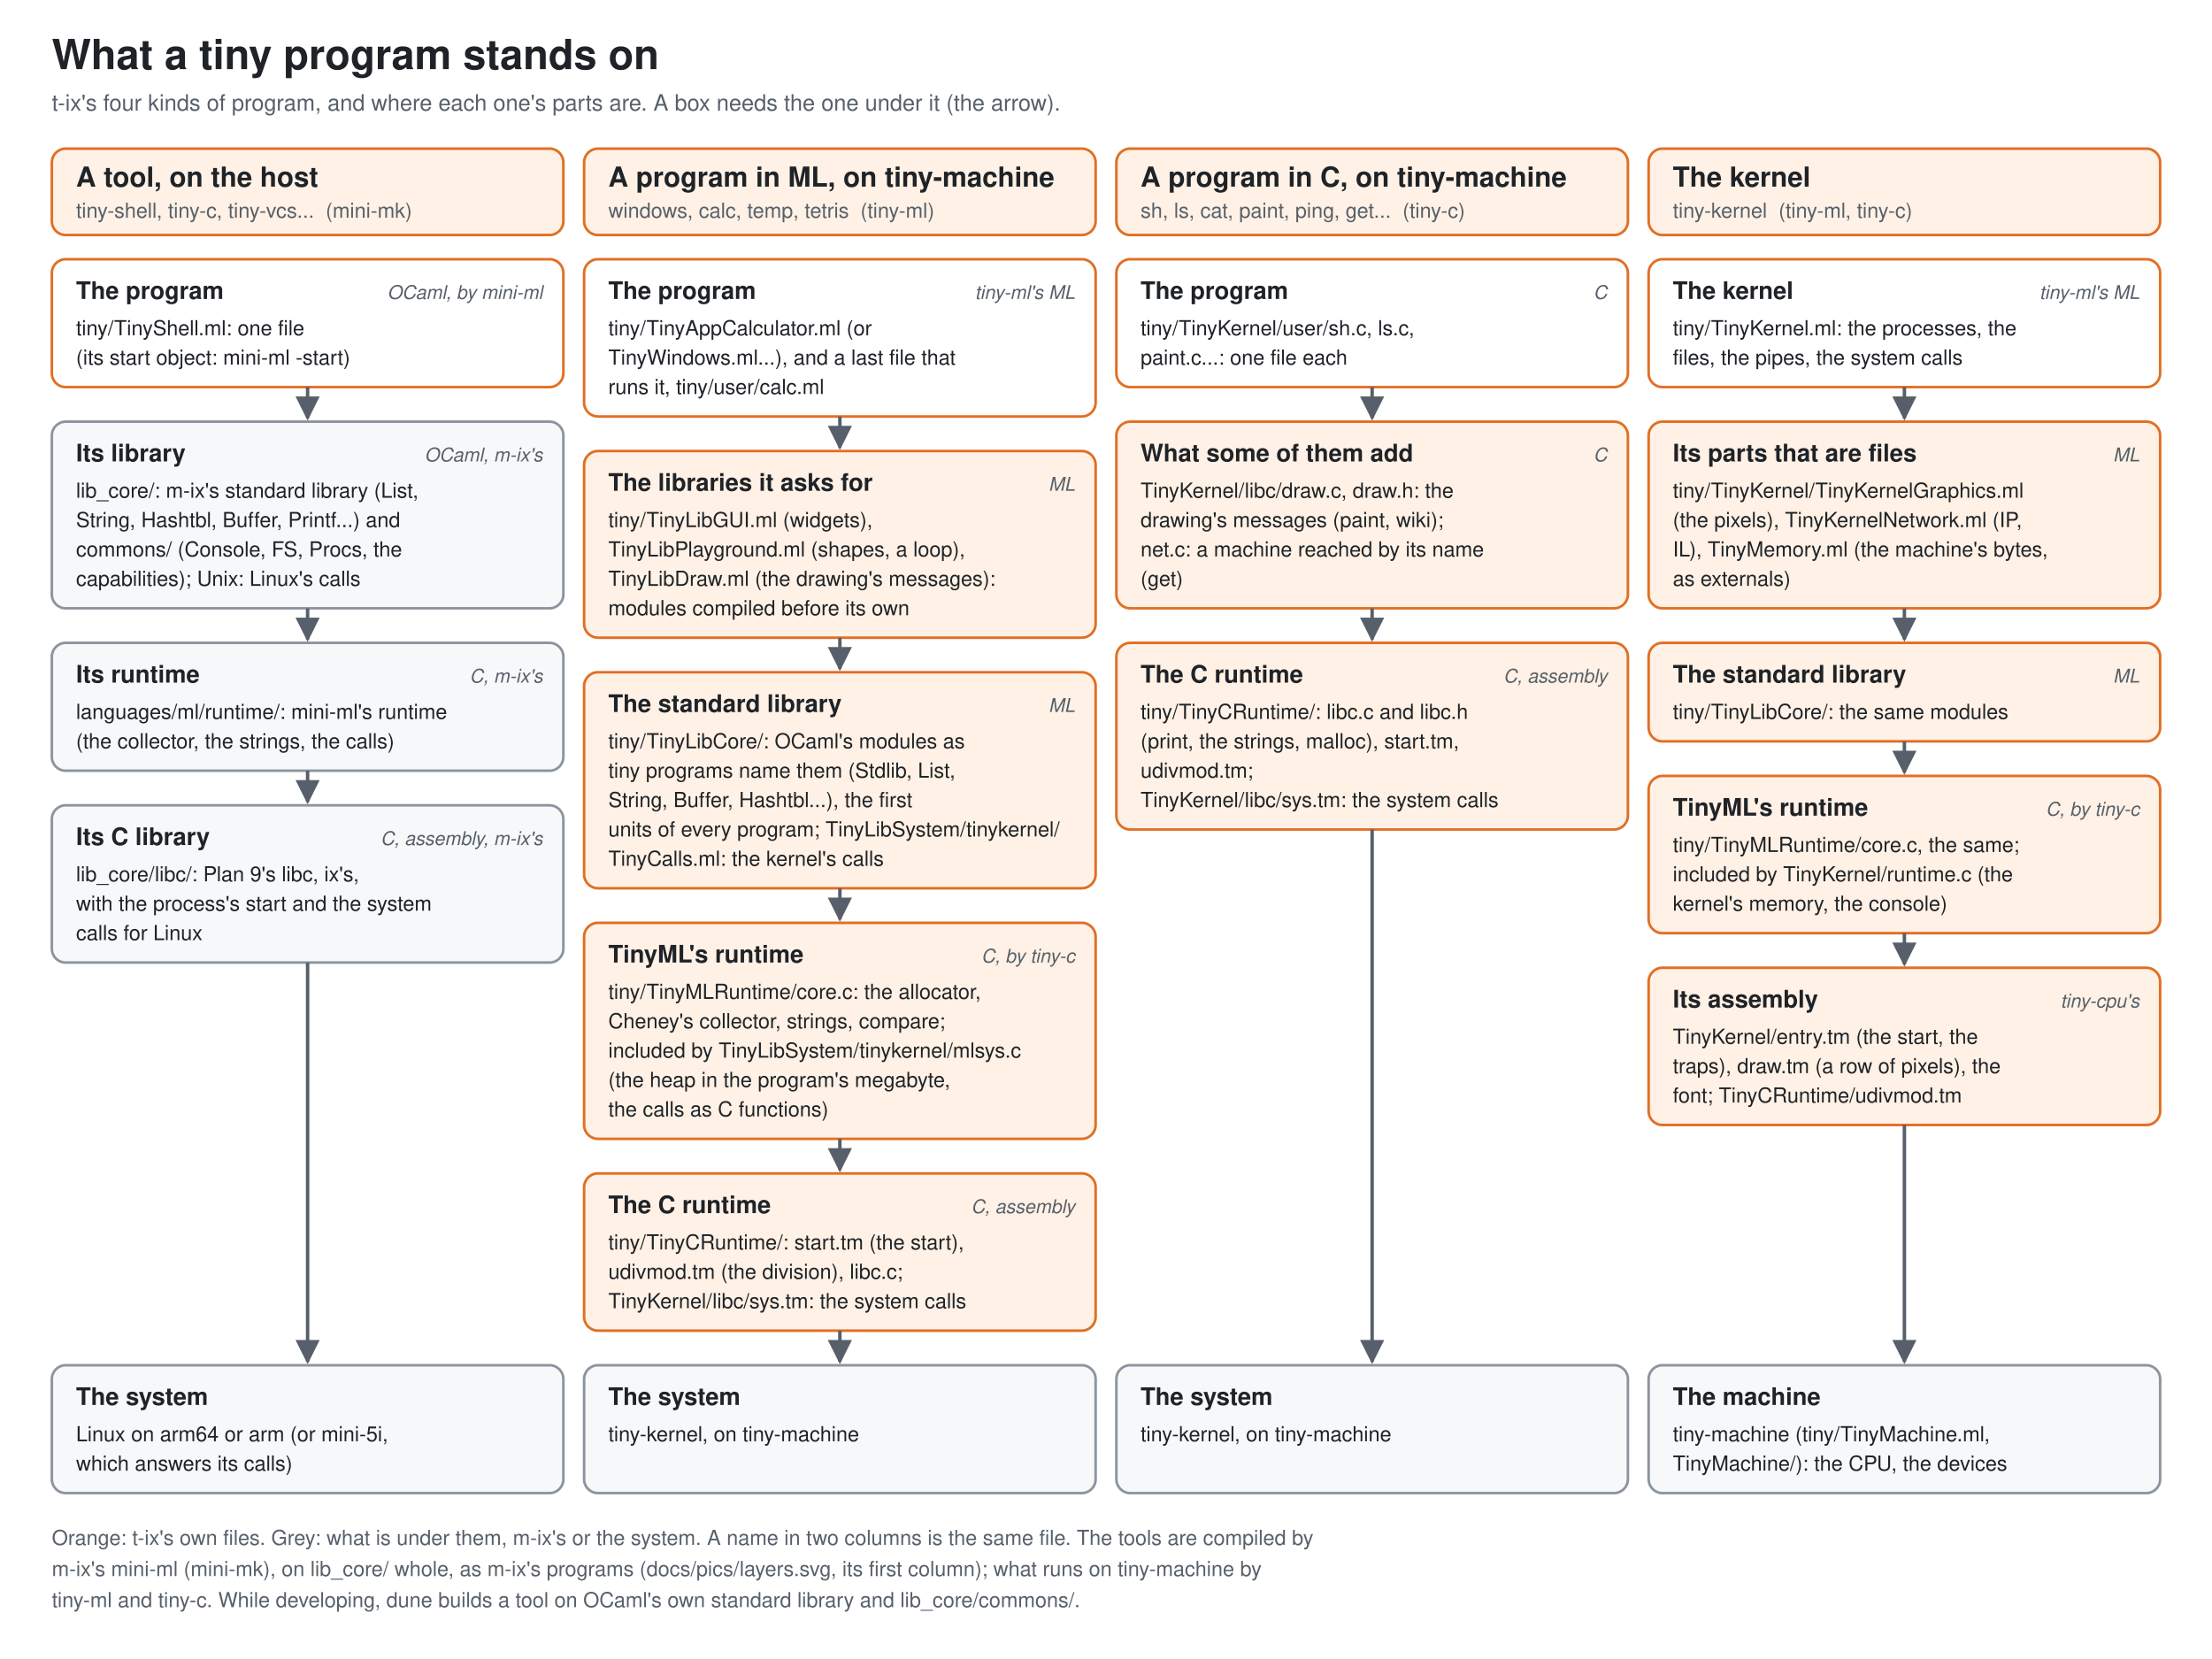
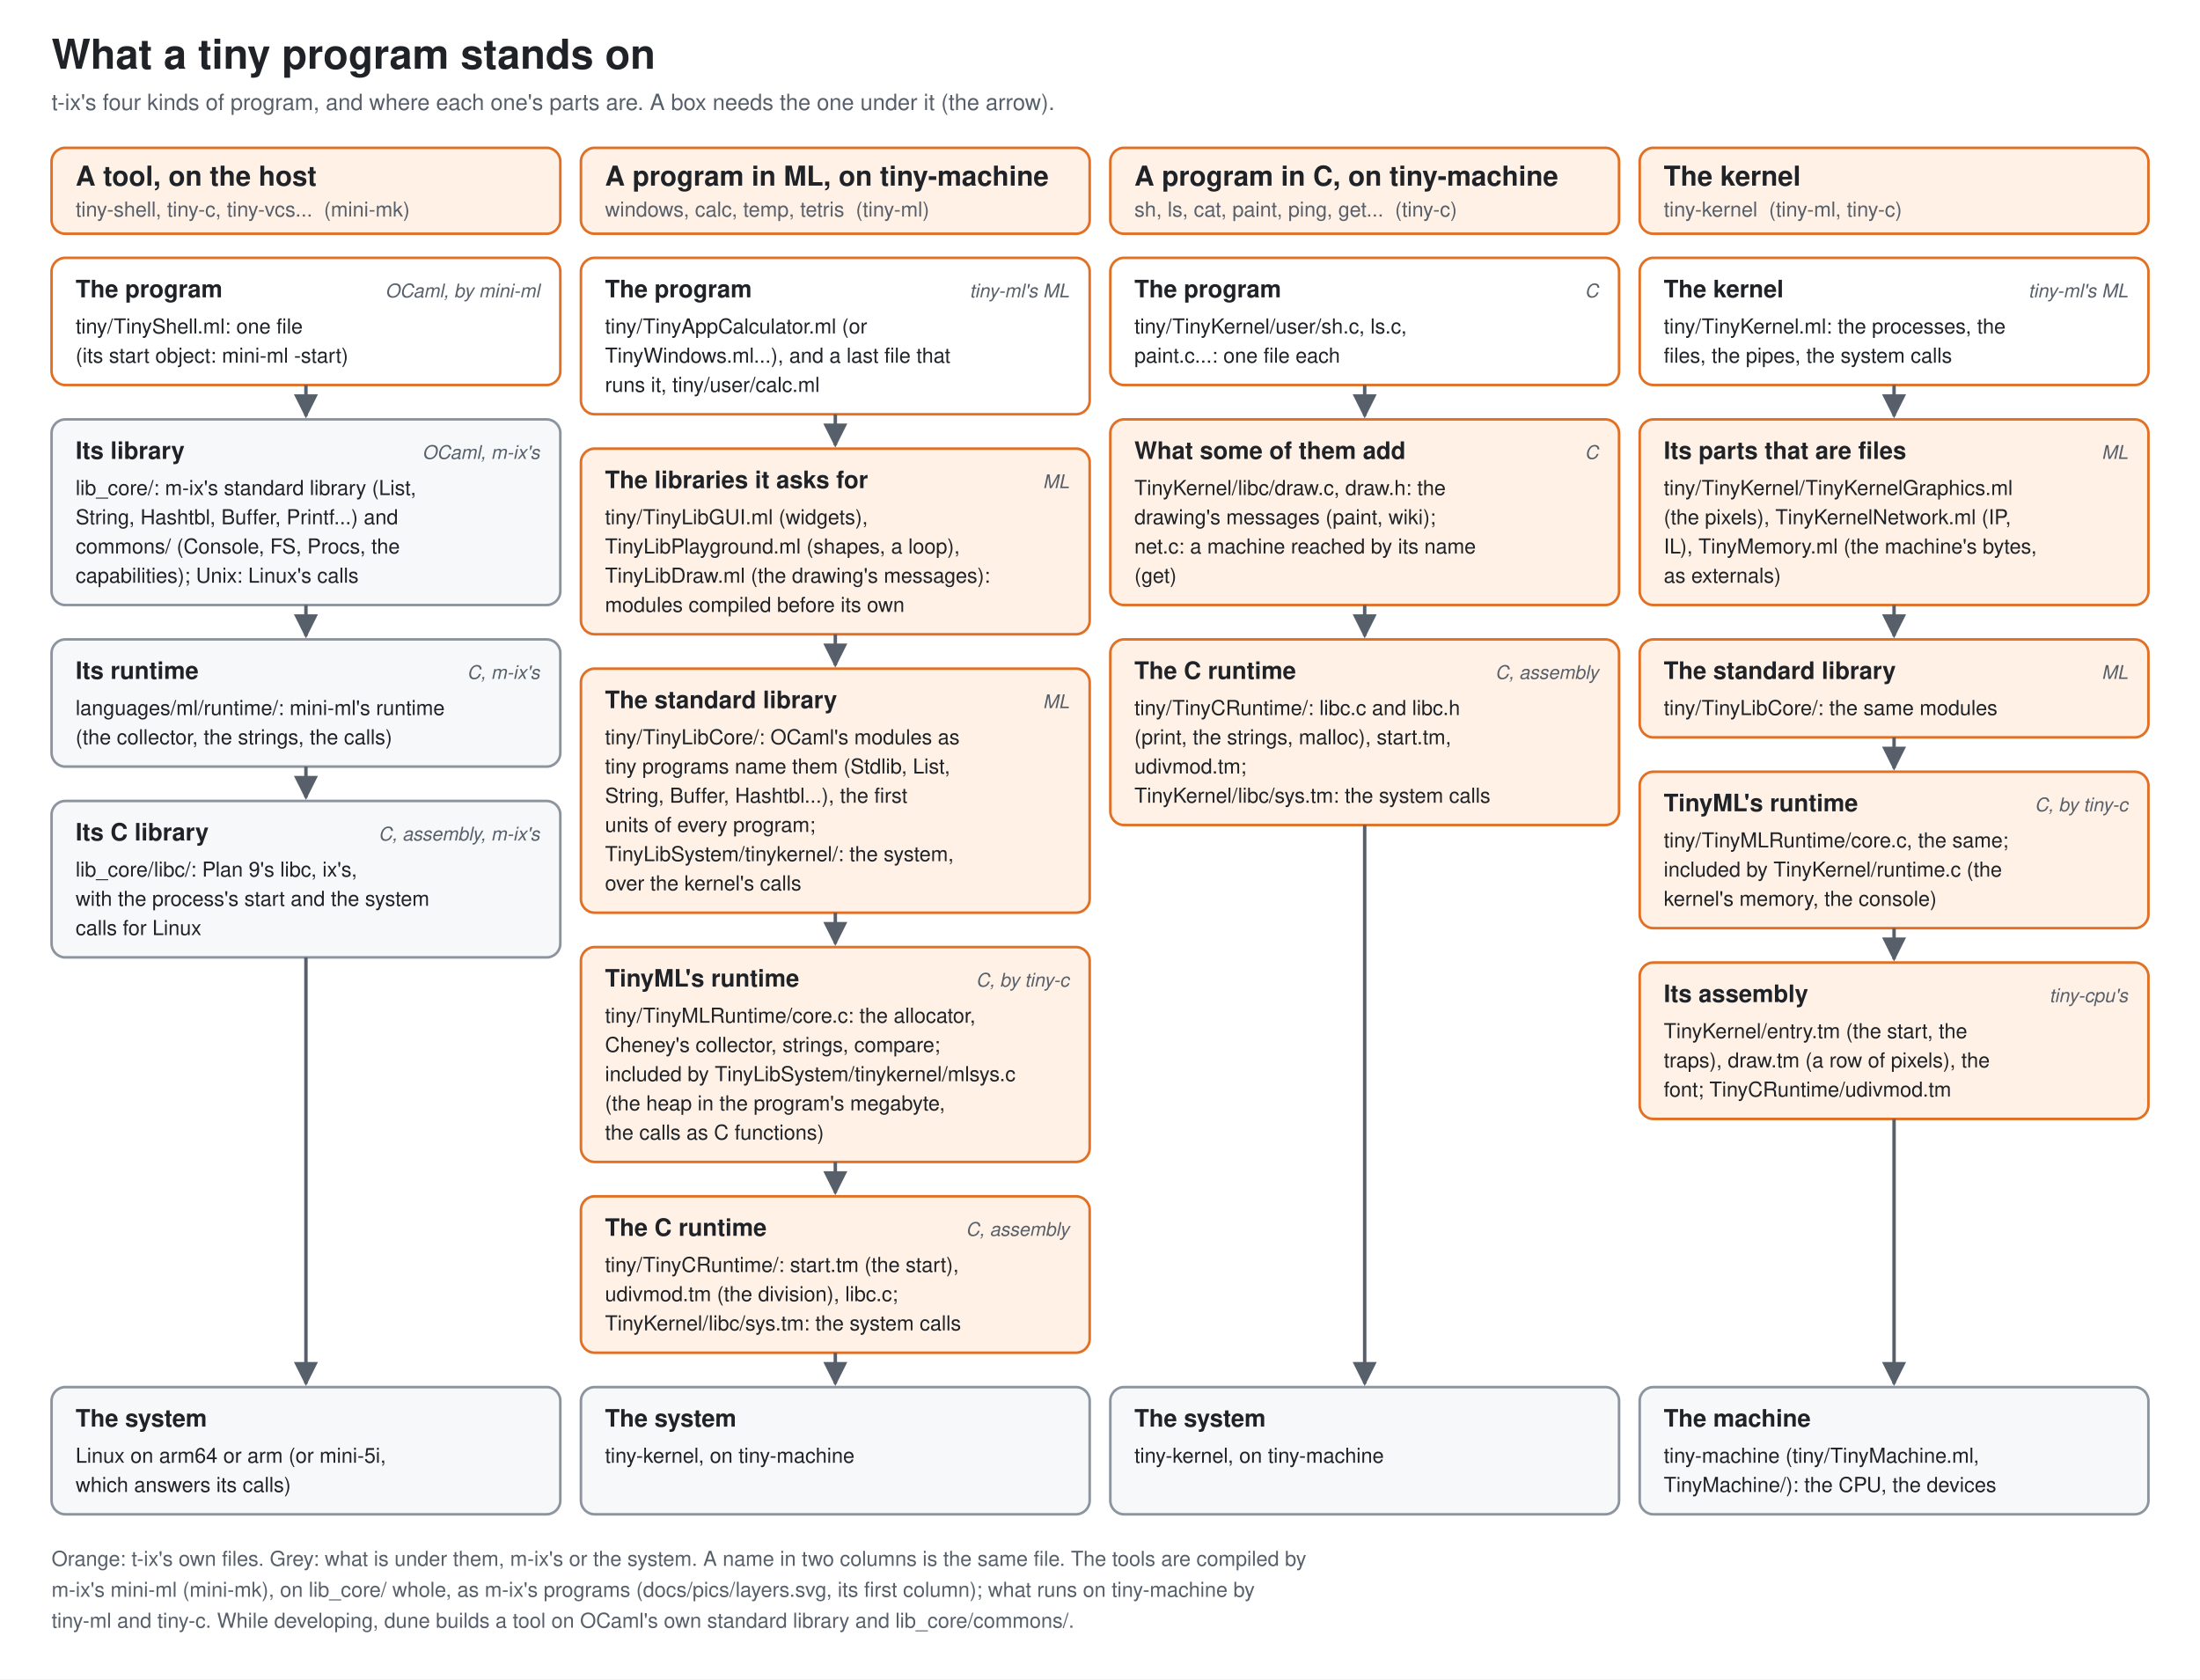
- <svg xmlns="http://www.w3.org/2000/svg" viewBox="0 0 1280 960" width="1280" height="960" font-family="-apple-system, BlinkMacSystemFont, 'Segoe UI', Helvetica, Arial, sans-serif">
+ <svg xmlns="http://www.w3.org/2000/svg" viewBox="0 0 1280 977" width="1280" height="977" font-family="-apple-system, BlinkMacSystemFont, 'Segoe UI', Helvetica, Arial, sans-serif">
  <defs>
    <marker id="a" viewBox="0 0 10 10" refX="9" refY="5" markerWidth="7" markerHeight="7" orient="auto-start-reverse">
      <path d="M0 0L10 5L0 10z" fill="#57606a" />
    </marker>
  </defs>
-   <rect width="1280" height="960" fill="#ffffff" />
+   <rect width="1280" height="977" fill="#ffffff" />
  <text x="30" y="40" font-size="24" font-weight="600" fill="#1f2328" text-anchor="start" xml:space="preserve">What a tiny program stands on</text>
  <text x="30" y="64" font-size="13" font-weight="normal" fill="#57606a" text-anchor="start" xml:space="preserve">t-ix's four kinds of program, and where each one's parts are. A box needs the one under it (the arrow).</text>
  <rect x="30" y="86" width="296" height="50" rx="8" fill="#fff1e5" stroke="#e16f24" stroke-width="1.5" />
  <text x="44" y="108" font-size="16" font-weight="600" fill="#1f2328" text-anchor="start" xml:space="preserve">A tool, on the host</text>
  <text x="44" y="126" font-size="12" font-weight="normal" fill="#57606a" text-anchor="start" xml:space="preserve">tiny-shell, tiny-c, tiny-vcs...  (mini-mk)</text>
  <rect x="30" y="150" width="296" height="74" rx="8" fill="#ffffff" stroke="#e16f24" stroke-width="1.5" />
  <text x="44" y="173" font-size="14" font-weight="600" fill="#1f2328" text-anchor="start" xml:space="preserve">The program</text>
  <text x="314" y="173" font-size="11" font-weight="normal" fill="#57606a" text-anchor="end" font-style="italic" xml:space="preserve">OCaml, by mini-ml</text>
  <text x="44" y="194" font-size="12" font-weight="normal" fill="#1f2328" text-anchor="start" xml:space="preserve">tiny/TinyShell.ml: one file</text>
  <text x="44" y="211" font-size="12" font-weight="normal" fill="#1f2328" text-anchor="start" xml:space="preserve">(its start object: mini-ml -start)</text>
  <line x1="178" y1="224" x2="178" y2="242" stroke="#57606a" stroke-width="2" marker-end="url(#a)" />
  <rect x="30" y="244" width="296" height="108" rx="8" fill="#f6f8fa" stroke="#8c959f" stroke-width="1.5" />
  <text x="44" y="267" font-size="14" font-weight="600" fill="#1f2328" text-anchor="start" xml:space="preserve">Its library</text>
  <text x="314" y="267" font-size="11" font-weight="normal" fill="#57606a" text-anchor="end" font-style="italic" xml:space="preserve">OCaml, m-ix's</text>
  <text x="44" y="288" font-size="12" font-weight="normal" fill="#1f2328" text-anchor="start" xml:space="preserve">lib_core/: m-ix's standard library (List,</text>
  <text x="44" y="305" font-size="12" font-weight="normal" fill="#1f2328" text-anchor="start" xml:space="preserve">String, Hashtbl, Buffer, Printf...) and</text>
  <text x="44" y="322" font-size="12" font-weight="normal" fill="#1f2328" text-anchor="start" xml:space="preserve">commons/ (Console, FS, Procs, the</text>
  <text x="44" y="339" font-size="12" font-weight="normal" fill="#1f2328" text-anchor="start" xml:space="preserve">capabilities); Unix: Linux's calls</text>
  <line x1="178" y1="352" x2="178" y2="370" stroke="#57606a" stroke-width="2" marker-end="url(#a)" />
  <rect x="30" y="372" width="296" height="74" rx="8" fill="#f6f8fa" stroke="#8c959f" stroke-width="1.5" />
  <text x="44" y="395" font-size="14" font-weight="600" fill="#1f2328" text-anchor="start" xml:space="preserve">Its runtime</text>
  <text x="314" y="395" font-size="11" font-weight="normal" fill="#57606a" text-anchor="end" font-style="italic" xml:space="preserve">C, m-ix's</text>
  <text x="44" y="416" font-size="12" font-weight="normal" fill="#1f2328" text-anchor="start" xml:space="preserve">languages/ml/runtime/: mini-ml's runtime</text>
  <text x="44" y="433" font-size="12" font-weight="normal" fill="#1f2328" text-anchor="start" xml:space="preserve">(the collector, the strings, the calls)</text>
  <line x1="178" y1="446" x2="178" y2="464" stroke="#57606a" stroke-width="2" marker-end="url(#a)" />
  <rect x="30" y="466" width="296" height="91" rx="8" fill="#f6f8fa" stroke="#8c959f" stroke-width="1.5" />
  <text x="44" y="489" font-size="14" font-weight="600" fill="#1f2328" text-anchor="start" xml:space="preserve">Its C library</text>
  <text x="314" y="489" font-size="11" font-weight="normal" fill="#57606a" text-anchor="end" font-style="italic" xml:space="preserve">C, assembly, m-ix's</text>
  <text x="44" y="510" font-size="12" font-weight="normal" fill="#1f2328" text-anchor="start" xml:space="preserve">lib_core/libc/: Plan 9's libc, ix's,</text>
  <text x="44" y="527" font-size="12" font-weight="normal" fill="#1f2328" text-anchor="start" xml:space="preserve">with the process's start and the system</text>
  <text x="44" y="544" font-size="12" font-weight="normal" fill="#1f2328" text-anchor="start" xml:space="preserve">calls for Linux</text>
-   <line x1="178" y1="557" x2="178" y2="788" stroke="#57606a" stroke-width="2" marker-end="url(#a)" />
-   <rect x="30" y="790" width="296" height="74" rx="8" fill="#f6f8fa" stroke="#8c959f" stroke-width="1.5" />
-   <text x="44" y="813" font-size="14" font-weight="600" fill="#1f2328" text-anchor="start" xml:space="preserve">The system</text>
-   <text x="44" y="834" font-size="12" font-weight="normal" fill="#1f2328" text-anchor="start" xml:space="preserve">Linux on arm64 or arm (or mini-5i,</text>
-   <text x="44" y="851" font-size="12" font-weight="normal" fill="#1f2328" text-anchor="start" xml:space="preserve">which answers its calls)</text>
+   <line x1="178" y1="557" x2="178" y2="805" stroke="#57606a" stroke-width="2" marker-end="url(#a)" />
+   <rect x="30" y="807" width="296" height="74" rx="8" fill="#f6f8fa" stroke="#8c959f" stroke-width="1.5" />
+   <text x="44" y="830" font-size="14" font-weight="600" fill="#1f2328" text-anchor="start" xml:space="preserve">The system</text>
+   <text x="44" y="851" font-size="12" font-weight="normal" fill="#1f2328" text-anchor="start" xml:space="preserve">Linux on arm64 or arm (or mini-5i,</text>
+   <text x="44" y="868" font-size="12" font-weight="normal" fill="#1f2328" text-anchor="start" xml:space="preserve">which answers its calls)</text>
  <rect x="338" y="86" width="296" height="50" rx="8" fill="#fff1e5" stroke="#e16f24" stroke-width="1.5" />
  <text x="352" y="108" font-size="16" font-weight="600" fill="#1f2328" text-anchor="start" xml:space="preserve">A program in ML, on tiny-machine</text>
  <text x="352" y="126" font-size="12" font-weight="normal" fill="#57606a" text-anchor="start" xml:space="preserve">windows, calc, temp, tetris  (tiny-ml)</text>
  <rect x="338" y="150" width="296" height="91" rx="8" fill="#ffffff" stroke="#e16f24" stroke-width="1.5" />
  <text x="352" y="173" font-size="14" font-weight="600" fill="#1f2328" text-anchor="start" xml:space="preserve">The program</text>
  <text x="622" y="173" font-size="11" font-weight="normal" fill="#57606a" text-anchor="end" font-style="italic" xml:space="preserve">tiny-ml's ML</text>
  <text x="352" y="194" font-size="12" font-weight="normal" fill="#1f2328" text-anchor="start" xml:space="preserve">tiny/TinyAppCalculator.ml (or</text>
  <text x="352" y="211" font-size="12" font-weight="normal" fill="#1f2328" text-anchor="start" xml:space="preserve">TinyWindows.ml...), and a last file that</text>
  <text x="352" y="228" font-size="12" font-weight="normal" fill="#1f2328" text-anchor="start" xml:space="preserve">runs it, tiny/user/calc.ml</text>
  <line x1="486" y1="241" x2="486" y2="259" stroke="#57606a" stroke-width="2" marker-end="url(#a)" />
  <rect x="338" y="261" width="296" height="108" rx="8" fill="#fff1e5" stroke="#e16f24" stroke-width="1.5" />
  <text x="352" y="284" font-size="14" font-weight="600" fill="#1f2328" text-anchor="start" xml:space="preserve">The libraries it asks for</text>
  <text x="622" y="284" font-size="11" font-weight="normal" fill="#57606a" text-anchor="end" font-style="italic" xml:space="preserve">ML</text>
  <text x="352" y="305" font-size="12" font-weight="normal" fill="#1f2328" text-anchor="start" xml:space="preserve">tiny/TinyLibGUI.ml (widgets),</text>
  <text x="352" y="322" font-size="12" font-weight="normal" fill="#1f2328" text-anchor="start" xml:space="preserve">TinyLibPlayground.ml (shapes, a loop),</text>
  <text x="352" y="339" font-size="12" font-weight="normal" fill="#1f2328" text-anchor="start" xml:space="preserve">TinyLibDraw.ml (the drawing's messages):</text>
  <text x="352" y="356" font-size="12" font-weight="normal" fill="#1f2328" text-anchor="start" xml:space="preserve">modules compiled before its own</text>
  <line x1="486" y1="369" x2="486" y2="387" stroke="#57606a" stroke-width="2" marker-end="url(#a)" />
-   <rect x="338" y="389" width="296" height="125" rx="8" fill="#fff1e5" stroke="#e16f24" stroke-width="1.5" />
+   <rect x="338" y="389" width="296" height="142" rx="8" fill="#fff1e5" stroke="#e16f24" stroke-width="1.5" />
  <text x="352" y="412" font-size="14" font-weight="600" fill="#1f2328" text-anchor="start" xml:space="preserve">The standard library</text>
  <text x="622" y="412" font-size="11" font-weight="normal" fill="#57606a" text-anchor="end" font-style="italic" xml:space="preserve">ML</text>
  <text x="352" y="433" font-size="12" font-weight="normal" fill="#1f2328" text-anchor="start" xml:space="preserve">tiny/TinyLibCore/: OCaml's modules as</text>
  <text x="352" y="450" font-size="12" font-weight="normal" fill="#1f2328" text-anchor="start" xml:space="preserve">tiny programs name them (Stdlib, List,</text>
  <text x="352" y="467" font-size="12" font-weight="normal" fill="#1f2328" text-anchor="start" xml:space="preserve">String, Buffer, Hashtbl...), the first</text>
-   <text x="352" y="484" font-size="12" font-weight="normal" fill="#1f2328" text-anchor="start" xml:space="preserve">units of every program; TinyLibSystem/tinykernel/</text>
-   <text x="352" y="501" font-size="12" font-weight="normal" fill="#1f2328" text-anchor="start" xml:space="preserve">TinyCalls.ml: the kernel's calls</text>
-   <line x1="486" y1="514" x2="486" y2="532" stroke="#57606a" stroke-width="2" marker-end="url(#a)" />
-   <rect x="338" y="534" width="296" height="125" rx="8" fill="#fff1e5" stroke="#e16f24" stroke-width="1.5" />
-   <text x="352" y="557" font-size="14" font-weight="600" fill="#1f2328" text-anchor="start" xml:space="preserve">TinyML's runtime</text>
-   <text x="622" y="557" font-size="11" font-weight="normal" fill="#57606a" text-anchor="end" font-style="italic" xml:space="preserve">C, by tiny-c</text>
-   <text x="352" y="578" font-size="12" font-weight="normal" fill="#1f2328" text-anchor="start" xml:space="preserve">tiny/TinyMLRuntime/core.c: the allocator,</text>
-   <text x="352" y="595" font-size="12" font-weight="normal" fill="#1f2328" text-anchor="start" xml:space="preserve">Cheney's collector, strings, compare;</text>
-   <text x="352" y="612" font-size="12" font-weight="normal" fill="#1f2328" text-anchor="start" xml:space="preserve">included by TinyLibSystem/tinykernel/mlsys.c</text>
-   <text x="352" y="629" font-size="12" font-weight="normal" fill="#1f2328" text-anchor="start" xml:space="preserve">(the heap in the program's megabyte,</text>
-   <text x="352" y="646" font-size="12" font-weight="normal" fill="#1f2328" text-anchor="start" xml:space="preserve">the calls as C functions)</text>
-   <line x1="486" y1="659" x2="486" y2="677" stroke="#57606a" stroke-width="2" marker-end="url(#a)" />
-   <rect x="338" y="679" width="296" height="91" rx="8" fill="#fff1e5" stroke="#e16f24" stroke-width="1.5" />
-   <text x="352" y="702" font-size="14" font-weight="600" fill="#1f2328" text-anchor="start" xml:space="preserve">The C runtime</text>
-   <text x="622" y="702" font-size="11" font-weight="normal" fill="#57606a" text-anchor="end" font-style="italic" xml:space="preserve">C, assembly</text>
-   <text x="352" y="723" font-size="12" font-weight="normal" fill="#1f2328" text-anchor="start" xml:space="preserve">tiny/TinyCRuntime/: start.tm (the start),</text>
-   <text x="352" y="740" font-size="12" font-weight="normal" fill="#1f2328" text-anchor="start" xml:space="preserve">udivmod.tm (the division), libc.c;</text>
-   <text x="352" y="757" font-size="12" font-weight="normal" fill="#1f2328" text-anchor="start" xml:space="preserve">TinyKernel/libc/sys.tm: the system calls</text>
-   <line x1="486" y1="770" x2="486" y2="788" stroke="#57606a" stroke-width="2" marker-end="url(#a)" />
-   <rect x="338" y="790" width="296" height="74" rx="8" fill="#f6f8fa" stroke="#8c959f" stroke-width="1.5" />
-   <text x="352" y="813" font-size="14" font-weight="600" fill="#1f2328" text-anchor="start" xml:space="preserve">The system</text>
-   <text x="352" y="834" font-size="12" font-weight="normal" fill="#1f2328" text-anchor="start" xml:space="preserve">tiny-kernel, on tiny-machine</text>
+   <text x="352" y="484" font-size="12" font-weight="normal" fill="#1f2328" text-anchor="start" xml:space="preserve">units of every program;</text>
+   <text x="352" y="501" font-size="12" font-weight="normal" fill="#1f2328" text-anchor="start" xml:space="preserve">TinyLibSystem/tinykernel/: the system,</text>
+   <text x="352" y="518" font-size="12" font-weight="normal" fill="#1f2328" text-anchor="start" xml:space="preserve">over the kernel's calls</text>
+   <line x1="486" y1="531" x2="486" y2="549" stroke="#57606a" stroke-width="2" marker-end="url(#a)" />
+   <rect x="338" y="551" width="296" height="125" rx="8" fill="#fff1e5" stroke="#e16f24" stroke-width="1.5" />
+   <text x="352" y="574" font-size="14" font-weight="600" fill="#1f2328" text-anchor="start" xml:space="preserve">TinyML's runtime</text>
+   <text x="622" y="574" font-size="11" font-weight="normal" fill="#57606a" text-anchor="end" font-style="italic" xml:space="preserve">C, by tiny-c</text>
+   <text x="352" y="595" font-size="12" font-weight="normal" fill="#1f2328" text-anchor="start" xml:space="preserve">tiny/TinyMLRuntime/core.c: the allocator,</text>
+   <text x="352" y="612" font-size="12" font-weight="normal" fill="#1f2328" text-anchor="start" xml:space="preserve">Cheney's collector, strings, compare;</text>
+   <text x="352" y="629" font-size="12" font-weight="normal" fill="#1f2328" text-anchor="start" xml:space="preserve">included by TinyLibSystem/tinykernel/mlsys.c</text>
+   <text x="352" y="646" font-size="12" font-weight="normal" fill="#1f2328" text-anchor="start" xml:space="preserve">(the heap in the program's megabyte,</text>
+   <text x="352" y="663" font-size="12" font-weight="normal" fill="#1f2328" text-anchor="start" xml:space="preserve">the calls as C functions)</text>
+   <line x1="486" y1="676" x2="486" y2="694" stroke="#57606a" stroke-width="2" marker-end="url(#a)" />
+   <rect x="338" y="696" width="296" height="91" rx="8" fill="#fff1e5" stroke="#e16f24" stroke-width="1.5" />
+   <text x="352" y="719" font-size="14" font-weight="600" fill="#1f2328" text-anchor="start" xml:space="preserve">The C runtime</text>
+   <text x="622" y="719" font-size="11" font-weight="normal" fill="#57606a" text-anchor="end" font-style="italic" xml:space="preserve">C, assembly</text>
+   <text x="352" y="740" font-size="12" font-weight="normal" fill="#1f2328" text-anchor="start" xml:space="preserve">tiny/TinyCRuntime/: start.tm (the start),</text>
+   <text x="352" y="757" font-size="12" font-weight="normal" fill="#1f2328" text-anchor="start" xml:space="preserve">udivmod.tm (the division), libc.c;</text>
+   <text x="352" y="774" font-size="12" font-weight="normal" fill="#1f2328" text-anchor="start" xml:space="preserve">TinyKernel/libc/sys.tm: the system calls</text>
+   <line x1="486" y1="787" x2="486" y2="805" stroke="#57606a" stroke-width="2" marker-end="url(#a)" />
+   <rect x="338" y="807" width="296" height="74" rx="8" fill="#f6f8fa" stroke="#8c959f" stroke-width="1.5" />
+   <text x="352" y="830" font-size="14" font-weight="600" fill="#1f2328" text-anchor="start" xml:space="preserve">The system</text>
+   <text x="352" y="851" font-size="12" font-weight="normal" fill="#1f2328" text-anchor="start" xml:space="preserve">tiny-kernel, on tiny-machine</text>
  <rect x="646" y="86" width="296" height="50" rx="8" fill="#fff1e5" stroke="#e16f24" stroke-width="1.5" />
  <text x="660" y="108" font-size="16" font-weight="600" fill="#1f2328" text-anchor="start" xml:space="preserve">A program in C, on tiny-machine</text>
  <text x="660" y="126" font-size="12" font-weight="normal" fill="#57606a" text-anchor="start" xml:space="preserve">sh, ls, cat, paint, ping, get...  (tiny-c)</text>
  <rect x="646" y="150" width="296" height="74" rx="8" fill="#ffffff" stroke="#e16f24" stroke-width="1.5" />
  <text x="660" y="173" font-size="14" font-weight="600" fill="#1f2328" text-anchor="start" xml:space="preserve">The program</text>
  <text x="930" y="173" font-size="11" font-weight="normal" fill="#57606a" text-anchor="end" font-style="italic" xml:space="preserve">C</text>
  <text x="660" y="194" font-size="12" font-weight="normal" fill="#1f2328" text-anchor="start" xml:space="preserve">tiny/TinyKernel/user/sh.c, ls.c,</text>
  <text x="660" y="211" font-size="12" font-weight="normal" fill="#1f2328" text-anchor="start" xml:space="preserve">paint.c...: one file each</text>
  <line x1="794" y1="224" x2="794" y2="242" stroke="#57606a" stroke-width="2" marker-end="url(#a)" />
  <rect x="646" y="244" width="296" height="108" rx="8" fill="#fff1e5" stroke="#e16f24" stroke-width="1.5" />
  <text x="660" y="267" font-size="14" font-weight="600" fill="#1f2328" text-anchor="start" xml:space="preserve">What some of them add</text>
  <text x="930" y="267" font-size="11" font-weight="normal" fill="#57606a" text-anchor="end" font-style="italic" xml:space="preserve">C</text>
  <text x="660" y="288" font-size="12" font-weight="normal" fill="#1f2328" text-anchor="start" xml:space="preserve">TinyKernel/libc/draw.c, draw.h: the</text>
  <text x="660" y="305" font-size="12" font-weight="normal" fill="#1f2328" text-anchor="start" xml:space="preserve">drawing's messages (paint, wiki);</text>
  <text x="660" y="322" font-size="12" font-weight="normal" fill="#1f2328" text-anchor="start" xml:space="preserve">net.c: a machine reached by its name</text>
  <text x="660" y="339" font-size="12" font-weight="normal" fill="#1f2328" text-anchor="start" xml:space="preserve">(get)</text>
  <line x1="794" y1="352" x2="794" y2="370" stroke="#57606a" stroke-width="2" marker-end="url(#a)" />
  <rect x="646" y="372" width="296" height="108" rx="8" fill="#fff1e5" stroke="#e16f24" stroke-width="1.5" />
  <text x="660" y="395" font-size="14" font-weight="600" fill="#1f2328" text-anchor="start" xml:space="preserve">The C runtime</text>
  <text x="930" y="395" font-size="11" font-weight="normal" fill="#57606a" text-anchor="end" font-style="italic" xml:space="preserve">C, assembly</text>
  <text x="660" y="416" font-size="12" font-weight="normal" fill="#1f2328" text-anchor="start" xml:space="preserve">tiny/TinyCRuntime/: libc.c and libc.h</text>
  <text x="660" y="433" font-size="12" font-weight="normal" fill="#1f2328" text-anchor="start" xml:space="preserve">(print, the strings, malloc), start.tm,</text>
  <text x="660" y="450" font-size="12" font-weight="normal" fill="#1f2328" text-anchor="start" xml:space="preserve">udivmod.tm;</text>
  <text x="660" y="467" font-size="12" font-weight="normal" fill="#1f2328" text-anchor="start" xml:space="preserve">TinyKernel/libc/sys.tm: the system calls</text>
-   <line x1="794" y1="480" x2="794" y2="788" stroke="#57606a" stroke-width="2" marker-end="url(#a)" />
-   <rect x="646" y="790" width="296" height="74" rx="8" fill="#f6f8fa" stroke="#8c959f" stroke-width="1.5" />
-   <text x="660" y="813" font-size="14" font-weight="600" fill="#1f2328" text-anchor="start" xml:space="preserve">The system</text>
-   <text x="660" y="834" font-size="12" font-weight="normal" fill="#1f2328" text-anchor="start" xml:space="preserve">tiny-kernel, on tiny-machine</text>
+   <line x1="794" y1="480" x2="794" y2="805" stroke="#57606a" stroke-width="2" marker-end="url(#a)" />
+   <rect x="646" y="807" width="296" height="74" rx="8" fill="#f6f8fa" stroke="#8c959f" stroke-width="1.5" />
+   <text x="660" y="830" font-size="14" font-weight="600" fill="#1f2328" text-anchor="start" xml:space="preserve">The system</text>
+   <text x="660" y="851" font-size="12" font-weight="normal" fill="#1f2328" text-anchor="start" xml:space="preserve">tiny-kernel, on tiny-machine</text>
  <rect x="954" y="86" width="296" height="50" rx="8" fill="#fff1e5" stroke="#e16f24" stroke-width="1.5" />
  <text x="968" y="108" font-size="16" font-weight="600" fill="#1f2328" text-anchor="start" xml:space="preserve">The kernel</text>
  <text x="968" y="126" font-size="12" font-weight="normal" fill="#57606a" text-anchor="start" xml:space="preserve">tiny-kernel  (tiny-ml, tiny-c)</text>
  <rect x="954" y="150" width="296" height="74" rx="8" fill="#ffffff" stroke="#e16f24" stroke-width="1.5" />
  <text x="968" y="173" font-size="14" font-weight="600" fill="#1f2328" text-anchor="start" xml:space="preserve">The kernel</text>
  <text x="1238" y="173" font-size="11" font-weight="normal" fill="#57606a" text-anchor="end" font-style="italic" xml:space="preserve">tiny-ml's ML</text>
  <text x="968" y="194" font-size="12" font-weight="normal" fill="#1f2328" text-anchor="start" xml:space="preserve">tiny/TinyKernel.ml: the processes, the</text>
  <text x="968" y="211" font-size="12" font-weight="normal" fill="#1f2328" text-anchor="start" xml:space="preserve">files, the pipes, the system calls</text>
  <line x1="1102" y1="224" x2="1102" y2="242" stroke="#57606a" stroke-width="2" marker-end="url(#a)" />
  <rect x="954" y="244" width="296" height="108" rx="8" fill="#fff1e5" stroke="#e16f24" stroke-width="1.5" />
  <text x="968" y="267" font-size="14" font-weight="600" fill="#1f2328" text-anchor="start" xml:space="preserve">Its parts that are files</text>
  <text x="1238" y="267" font-size="11" font-weight="normal" fill="#57606a" text-anchor="end" font-style="italic" xml:space="preserve">ML</text>
  <text x="968" y="288" font-size="12" font-weight="normal" fill="#1f2328" text-anchor="start" xml:space="preserve">tiny/TinyKernel/TinyKernelGraphics.ml</text>
  <text x="968" y="305" font-size="12" font-weight="normal" fill="#1f2328" text-anchor="start" xml:space="preserve">(the pixels), TinyKernelNetwork.ml (IP,</text>
  <text x="968" y="322" font-size="12" font-weight="normal" fill="#1f2328" text-anchor="start" xml:space="preserve">IL), TinyMemory.ml (the machine's bytes,</text>
  <text x="968" y="339" font-size="12" font-weight="normal" fill="#1f2328" text-anchor="start" xml:space="preserve">as externals)</text>
  <line x1="1102" y1="352" x2="1102" y2="370" stroke="#57606a" stroke-width="2" marker-end="url(#a)" />
  <rect x="954" y="372" width="296" height="57" rx="8" fill="#fff1e5" stroke="#e16f24" stroke-width="1.5" />
  <text x="968" y="395" font-size="14" font-weight="600" fill="#1f2328" text-anchor="start" xml:space="preserve">The standard library</text>
  <text x="1238" y="395" font-size="11" font-weight="normal" fill="#57606a" text-anchor="end" font-style="italic" xml:space="preserve">ML</text>
  <text x="968" y="416" font-size="12" font-weight="normal" fill="#1f2328" text-anchor="start" xml:space="preserve">tiny/TinyLibCore/: the same modules</text>
  <line x1="1102" y1="429" x2="1102" y2="447" stroke="#57606a" stroke-width="2" marker-end="url(#a)" />
  <rect x="954" y="449" width="296" height="91" rx="8" fill="#fff1e5" stroke="#e16f24" stroke-width="1.5" />
  <text x="968" y="472" font-size="14" font-weight="600" fill="#1f2328" text-anchor="start" xml:space="preserve">TinyML's runtime</text>
  <text x="1238" y="472" font-size="11" font-weight="normal" fill="#57606a" text-anchor="end" font-style="italic" xml:space="preserve">C, by tiny-c</text>
  <text x="968" y="493" font-size="12" font-weight="normal" fill="#1f2328" text-anchor="start" xml:space="preserve">tiny/TinyMLRuntime/core.c, the same;</text>
  <text x="968" y="510" font-size="12" font-weight="normal" fill="#1f2328" text-anchor="start" xml:space="preserve">included by TinyKernel/runtime.c (the</text>
  <text x="968" y="527" font-size="12" font-weight="normal" fill="#1f2328" text-anchor="start" xml:space="preserve">kernel's memory, the console)</text>
  <line x1="1102" y1="540" x2="1102" y2="558" stroke="#57606a" stroke-width="2" marker-end="url(#a)" />
  <rect x="954" y="560" width="296" height="91" rx="8" fill="#fff1e5" stroke="#e16f24" stroke-width="1.5" />
  <text x="968" y="583" font-size="14" font-weight="600" fill="#1f2328" text-anchor="start" xml:space="preserve">Its assembly</text>
  <text x="1238" y="583" font-size="11" font-weight="normal" fill="#57606a" text-anchor="end" font-style="italic" xml:space="preserve">tiny-cpu's</text>
  <text x="968" y="604" font-size="12" font-weight="normal" fill="#1f2328" text-anchor="start" xml:space="preserve">TinyKernel/entry.tm (the start, the</text>
  <text x="968" y="621" font-size="12" font-weight="normal" fill="#1f2328" text-anchor="start" xml:space="preserve">traps), draw.tm (a row of pixels), the</text>
  <text x="968" y="638" font-size="12" font-weight="normal" fill="#1f2328" text-anchor="start" xml:space="preserve">font; TinyCRuntime/udivmod.tm</text>
-   <line x1="1102" y1="651" x2="1102" y2="788" stroke="#57606a" stroke-width="2" marker-end="url(#a)" />
-   <rect x="954" y="790" width="296" height="74" rx="8" fill="#f6f8fa" stroke="#8c959f" stroke-width="1.5" />
-   <text x="968" y="813" font-size="14" font-weight="600" fill="#1f2328" text-anchor="start" xml:space="preserve">The machine</text>
-   <text x="968" y="834" font-size="12" font-weight="normal" fill="#1f2328" text-anchor="start" xml:space="preserve">tiny-machine (tiny/TinyMachine.ml,</text>
-   <text x="968" y="851" font-size="12" font-weight="normal" fill="#1f2328" text-anchor="start" xml:space="preserve">TinyMachine/): the CPU, the devices</text>
-   <text x="30" y="894" font-size="12" font-weight="normal" fill="#57606a" text-anchor="start" xml:space="preserve">Orange: t-ix's own files. Grey: what is under them, m-ix's or the system. A name in two columns is the same file. The tools are compiled by</text>
-   <text x="30" y="912" font-size="12" font-weight="normal" fill="#57606a" text-anchor="start" xml:space="preserve">m-ix's mini-ml (mini-mk), on lib_core/ whole, as m-ix's programs (docs/pics/layers.svg, its first column); what runs on tiny-machine by</text>
-   <text x="30" y="930" font-size="12" font-weight="normal" fill="#57606a" text-anchor="start" xml:space="preserve">tiny-ml and tiny-c. While developing, dune builds a tool on OCaml's own standard library and lib_core/commons/.</text>
+   <line x1="1102" y1="651" x2="1102" y2="805" stroke="#57606a" stroke-width="2" marker-end="url(#a)" />
+   <rect x="954" y="807" width="296" height="74" rx="8" fill="#f6f8fa" stroke="#8c959f" stroke-width="1.5" />
+   <text x="968" y="830" font-size="14" font-weight="600" fill="#1f2328" text-anchor="start" xml:space="preserve">The machine</text>
+   <text x="968" y="851" font-size="12" font-weight="normal" fill="#1f2328" text-anchor="start" xml:space="preserve">tiny-machine (tiny/TinyMachine.ml,</text>
+   <text x="968" y="868" font-size="12" font-weight="normal" fill="#1f2328" text-anchor="start" xml:space="preserve">TinyMachine/): the CPU, the devices</text>
+   <text x="30" y="911" font-size="12" font-weight="normal" fill="#57606a" text-anchor="start" xml:space="preserve">Orange: t-ix's own files. Grey: what is under them, m-ix's or the system. A name in two columns is the same file. The tools are compiled by</text>
+   <text x="30" y="929" font-size="12" font-weight="normal" fill="#57606a" text-anchor="start" xml:space="preserve">m-ix's mini-ml (mini-mk), on lib_core/ whole, as m-ix's programs (docs/pics/layers.svg, its first column); what runs on tiny-machine by</text>
+   <text x="30" y="947" font-size="12" font-weight="normal" fill="#57606a" text-anchor="start" xml:space="preserve">tiny-ml and tiny-c. While developing, dune builds a tool on OCaml's own standard library and lib_core/commons/.</text>
</svg>
